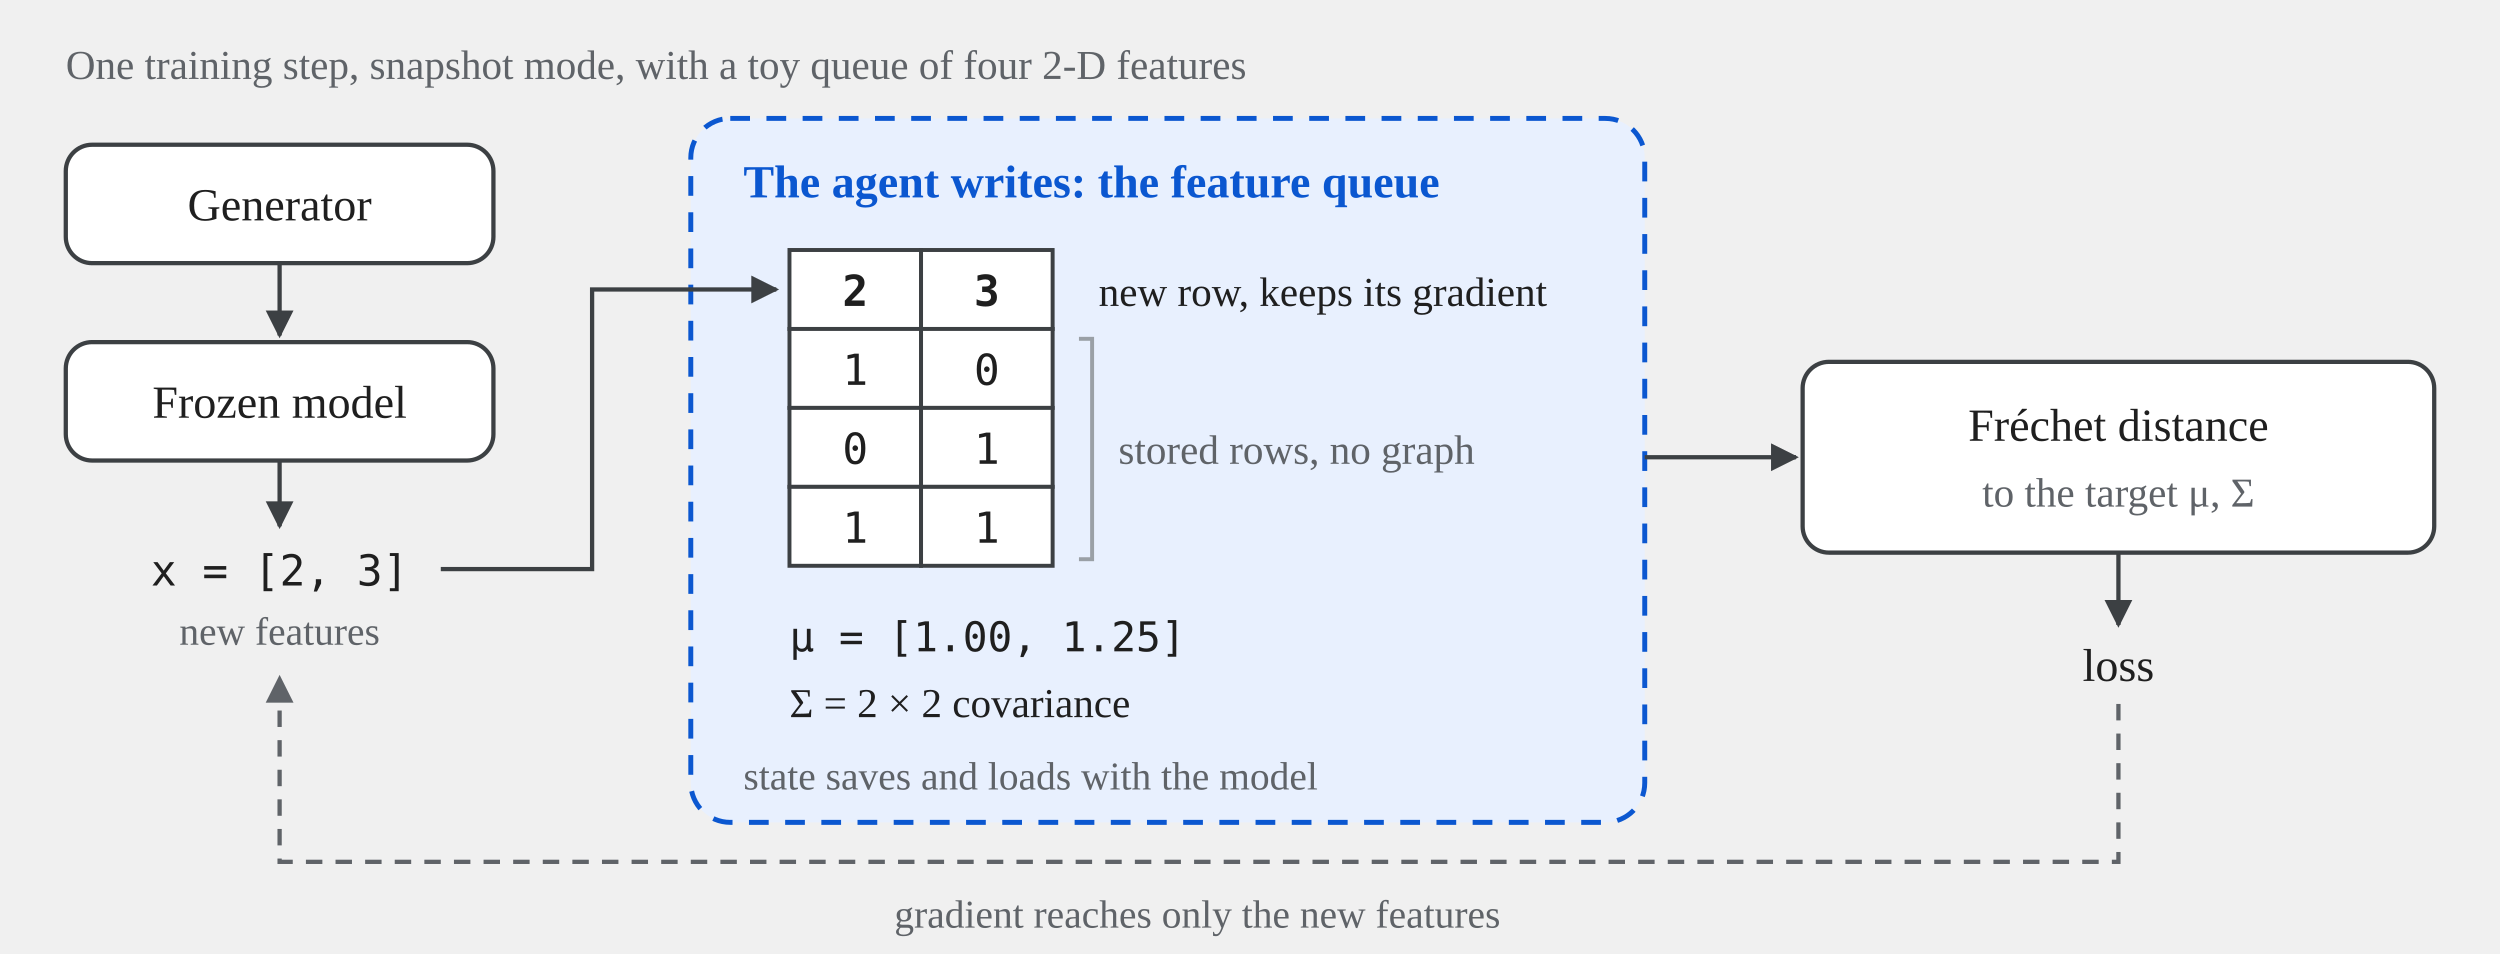
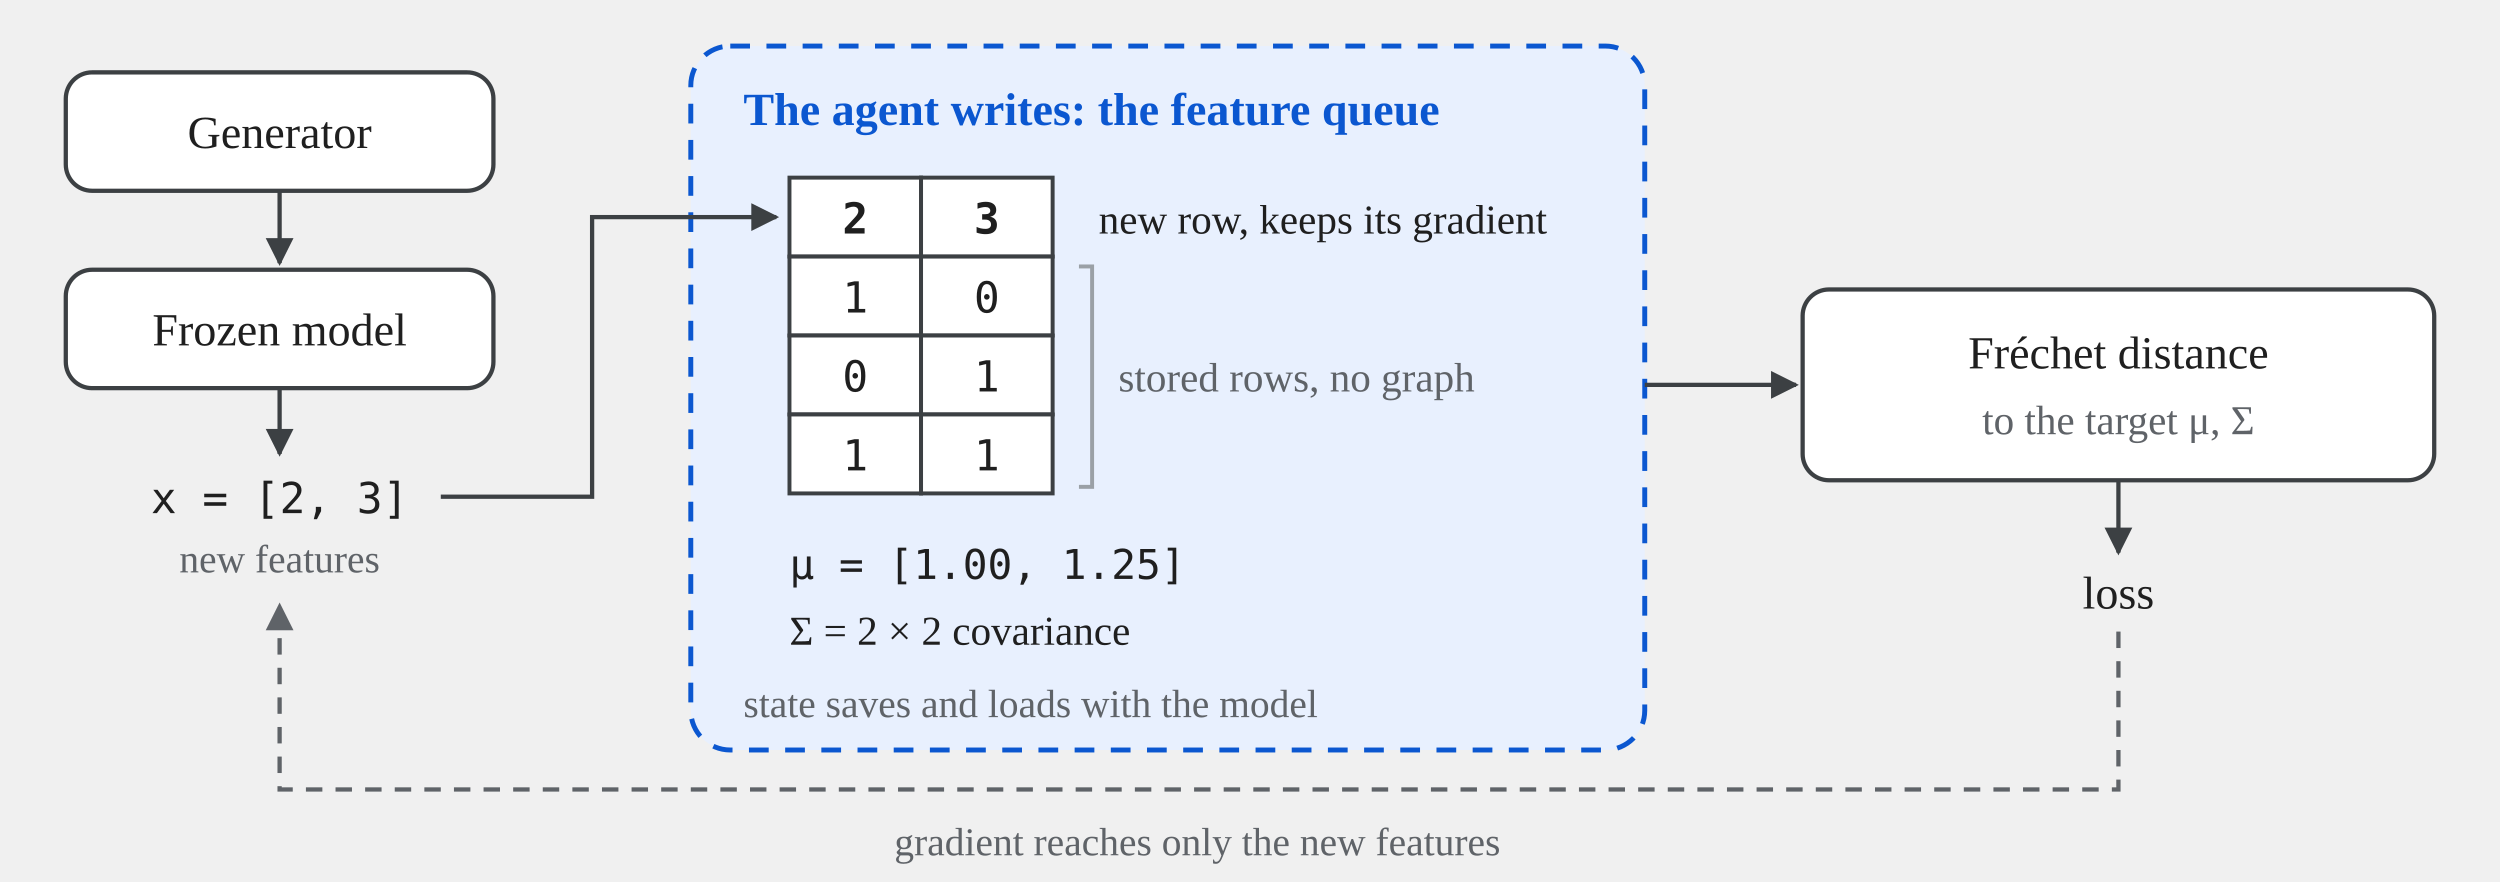
- <svg xmlns="http://www.w3.org/2000/svg" viewBox="0 0 760 290" role="img" aria-label="One training step. The generator’s images pass through a frozen feature model, giving new features x = [2, 3]. The agent writes the feature queue: x replaces one row and keeps its gradient, while stored rows carry no graph. The queue gives the mean [1.00, 1.25] and a covariance, which feed a Fréchet distance to target statistics. The loss gradient flows back only through the new features.">
+ <svg xmlns="http://www.w3.org/2000/svg" viewBox="0 22 760 268" role="img" aria-label="One training step. The generator’s images pass through a frozen feature model, giving new features x = [2, 3]. The agent writes the feature queue: x replaces one row and keeps its gradient, while stored rows carry no graph. The queue gives the mean [1.00, 1.25] and a covariance, which feed a Fréchet distance to target statistics. The loss gradient flows back only through the new features.">
  <defs>
    <marker id="differentiable-population-statistics-ar" viewBox="0 0 10 10" refX="9" refY="5" markerWidth="6.5" markerHeight="6.5" orient="auto">
      <path d="M0 0L10 5L0 10z" fill="#3c4043" />
    </marker>
    <marker id="differentiable-population-statistics-ag" viewBox="0 0 10 10" refX="9" refY="5" markerWidth="6.5" markerHeight="6.5" orient="auto">
      <path d="M0 0L10 5L0 10z" fill="#5f6368" />
    </marker>
  </defs>
-   <text x="20" y="24" font-size="12.5" fill="#5f6368">One training step, snapshot mode, with a toy queue of four 2-D features</text>
  <rect x="20" y="44" width="130" height="36" rx="8" fill="#fff" stroke="#3c4043" stroke-width="1.3" />
  <text x="85" y="67" font-size="14" text-anchor="middle" fill="#1f1f1f">Generator</text>
  <line x1="85" y1="80" x2="85" y2="102" stroke="#3c4043" stroke-width="1.3" marker-end="url(#differentiable-population-statistics-ar)" />
  <rect x="20" y="104" width="130" height="36" rx="8" fill="#fff" stroke="#3c4043" stroke-width="1.3" />
  <text x="85" y="127" font-size="14" text-anchor="middle" fill="#1f1f1f">Frozen model</text>
  <line x1="85" y1="140" x2="85" y2="160" stroke="#3c4043" stroke-width="1.3" marker-end="url(#differentiable-population-statistics-ar)" />
  <text x="85" y="178" font-size="13" text-anchor="middle" fill="#1f1f1f" font-family="ui-monospace,Menlo,monospace">x = [2, 3]</text>
  <text x="85" y="196" font-size="12" text-anchor="middle" fill="#5f6368">new features</text>
  <rect x="210" y="36" width="290" height="214" rx="12" fill="#e8f0fe" stroke="#0b57d0" stroke-width="1.5" stroke-dasharray="6 5" />
  <path d="M134 173 H180 V88 H236" fill="none" stroke="#3c4043" stroke-width="1.3" marker-end="url(#differentiable-population-statistics-ar)" />
  <text x="226" y="60" font-size="14" font-weight="600" fill="#0b57d0">The agent writes: the feature queue</text>
  <rect x="240" y="76" width="40" height="24" fill="#fff" stroke="#3c4043" stroke-width="1.2" />
  <text x="260" y="93" font-size="13" text-anchor="middle" fill="#1f1f1f" font-weight="600" font-family="ui-monospace,Menlo,monospace">2</text>
  <rect x="280" y="76" width="40" height="24" fill="#fff" stroke="#3c4043" stroke-width="1.2" />
  <text x="300" y="93" font-size="13" text-anchor="middle" fill="#1f1f1f" font-weight="600" font-family="ui-monospace,Menlo,monospace">3</text>
  <rect x="240" y="100" width="40" height="24" fill="#fff" stroke="#3c4043" stroke-width="1.2" />
  <text x="260" y="117" font-size="13" text-anchor="middle" fill="#1f1f1f" font-family="ui-monospace,Menlo,monospace">1</text>
  <rect x="280" y="100" width="40" height="24" fill="#fff" stroke="#3c4043" stroke-width="1.2" />
  <text x="300" y="117" font-size="13" text-anchor="middle" fill="#1f1f1f" font-family="ui-monospace,Menlo,monospace">0</text>
  <rect x="240" y="124" width="40" height="24" fill="#fff" stroke="#3c4043" stroke-width="1.2" />
  <text x="260" y="141" font-size="13" text-anchor="middle" fill="#1f1f1f" font-family="ui-monospace,Menlo,monospace">0</text>
  <rect x="280" y="124" width="40" height="24" fill="#fff" stroke="#3c4043" stroke-width="1.2" />
  <text x="300" y="141" font-size="13" text-anchor="middle" fill="#1f1f1f" font-family="ui-monospace,Menlo,monospace">1</text>
  <rect x="240" y="148" width="40" height="24" fill="#fff" stroke="#3c4043" stroke-width="1.2" />
  <text x="260" y="165" font-size="13" text-anchor="middle" fill="#1f1f1f" font-family="ui-monospace,Menlo,monospace">1</text>
  <rect x="280" y="148" width="40" height="24" fill="#fff" stroke="#3c4043" stroke-width="1.2" />
  <text x="300" y="165" font-size="13" text-anchor="middle" fill="#1f1f1f" font-family="ui-monospace,Menlo,monospace">1</text>
  <text x="334" y="93" font-size="12.5" fill="#1f1f1f">new row, keeps its gradient</text>
  <path d="M328 103 H332 V170 H328" fill="none" stroke="#9aa0a6" stroke-width="1.2" />
  <text x="340" y="141" font-size="12.5" fill="#5f6368">stored rows, no graph</text>
  <text x="240" y="198" font-size="12.5" fill="#1f1f1f" font-family="ui-monospace,Menlo,monospace">μ = [1.00, 1.25]</text>
  <text x="240" y="218" font-size="12.5" fill="#1f1f1f">Σ = 2 × 2 covariance</text>
  <text x="226" y="240" font-size="12" fill="#5f6368">state saves and loads with the model</text>
  <line x1="500" y1="139" x2="546" y2="139" stroke="#3c4043" stroke-width="1.3" marker-end="url(#differentiable-population-statistics-ar)" />
  <rect x="548" y="110" width="192" height="58" rx="8" fill="#fff" stroke="#3c4043" stroke-width="1.3" />
  <text x="644" y="134" font-size="14" text-anchor="middle" fill="#1f1f1f">Fréchet distance</text>
  <text x="644" y="154" font-size="12.5" text-anchor="middle" fill="#5f6368">to the target μ, Σ</text>
  <line x1="644" y1="168" x2="644" y2="190" stroke="#3c4043" stroke-width="1.3" marker-end="url(#differentiable-population-statistics-ar)" />
  <text x="644" y="207" font-size="14" text-anchor="middle" fill="#1f1f1f">loss</text>
  <path d="M644 214 V262 H85 V206" fill="none" stroke="#5f6368" stroke-width="1.3" stroke-dasharray="5 4" marker-end="url(#differentiable-population-statistics-ag)" />
  <text x="364" y="282" font-size="12" text-anchor="middle" fill="#5f6368">gradient reaches only the new features</text>
</svg>
